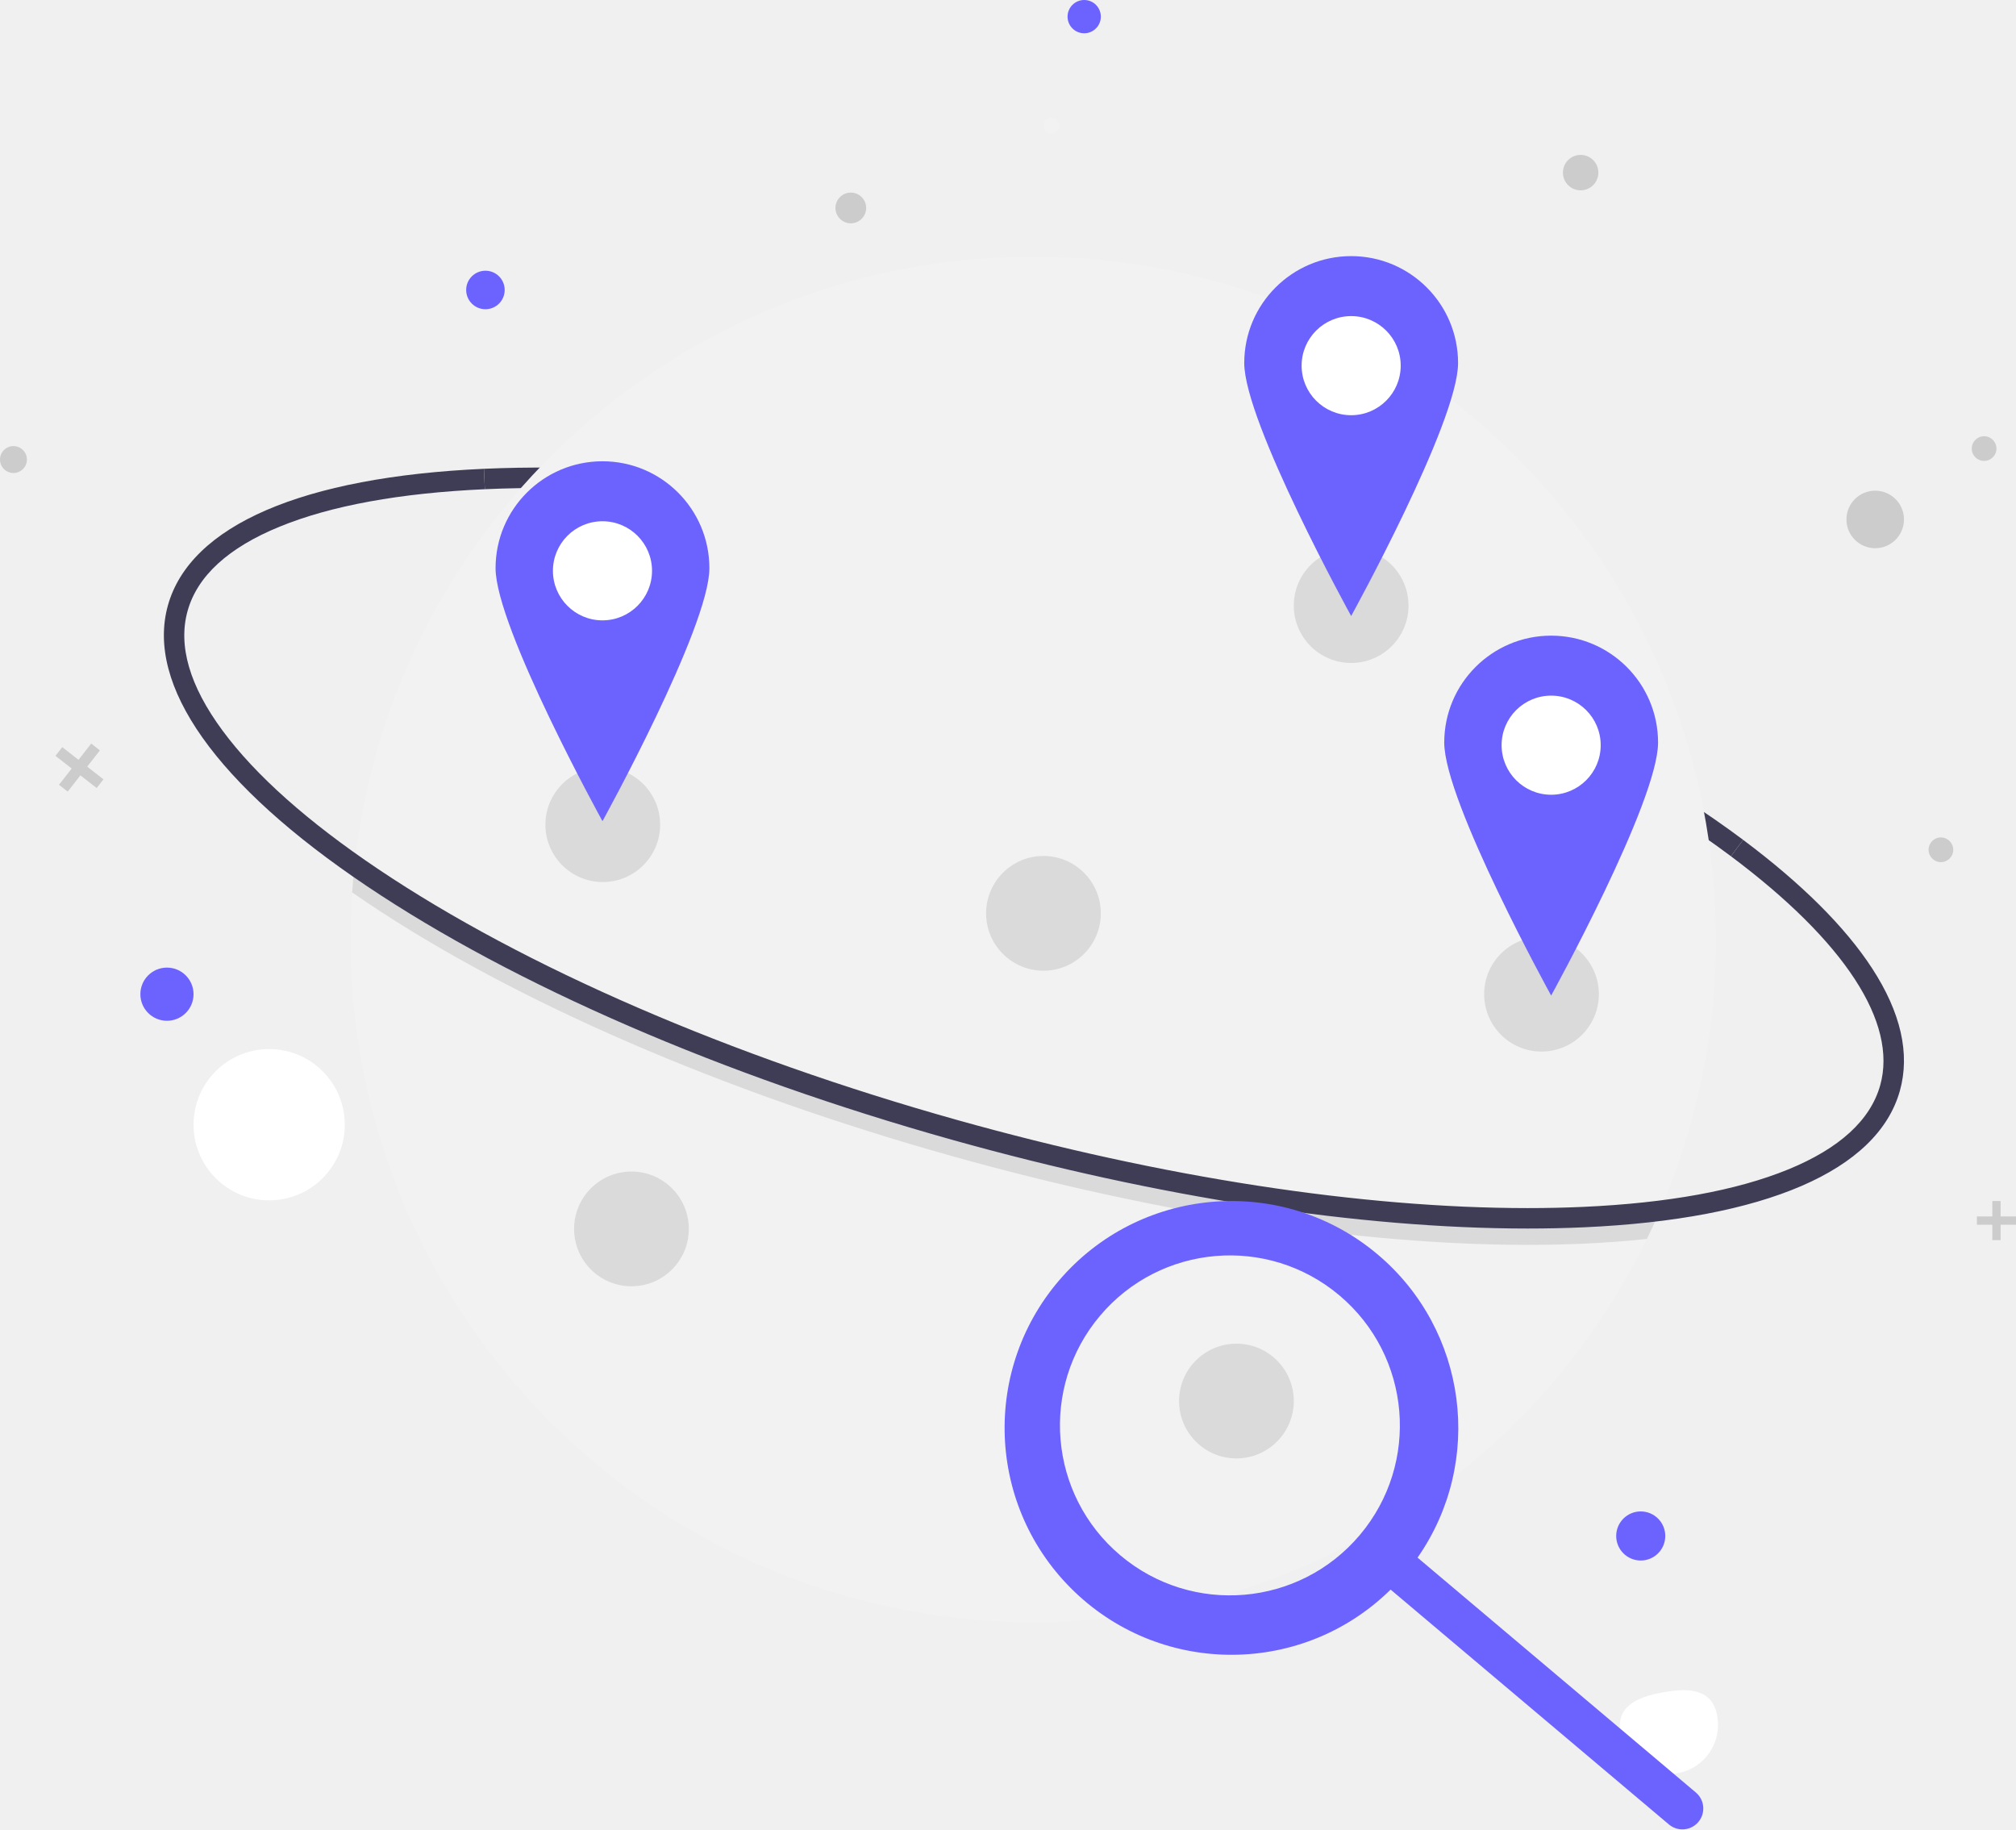
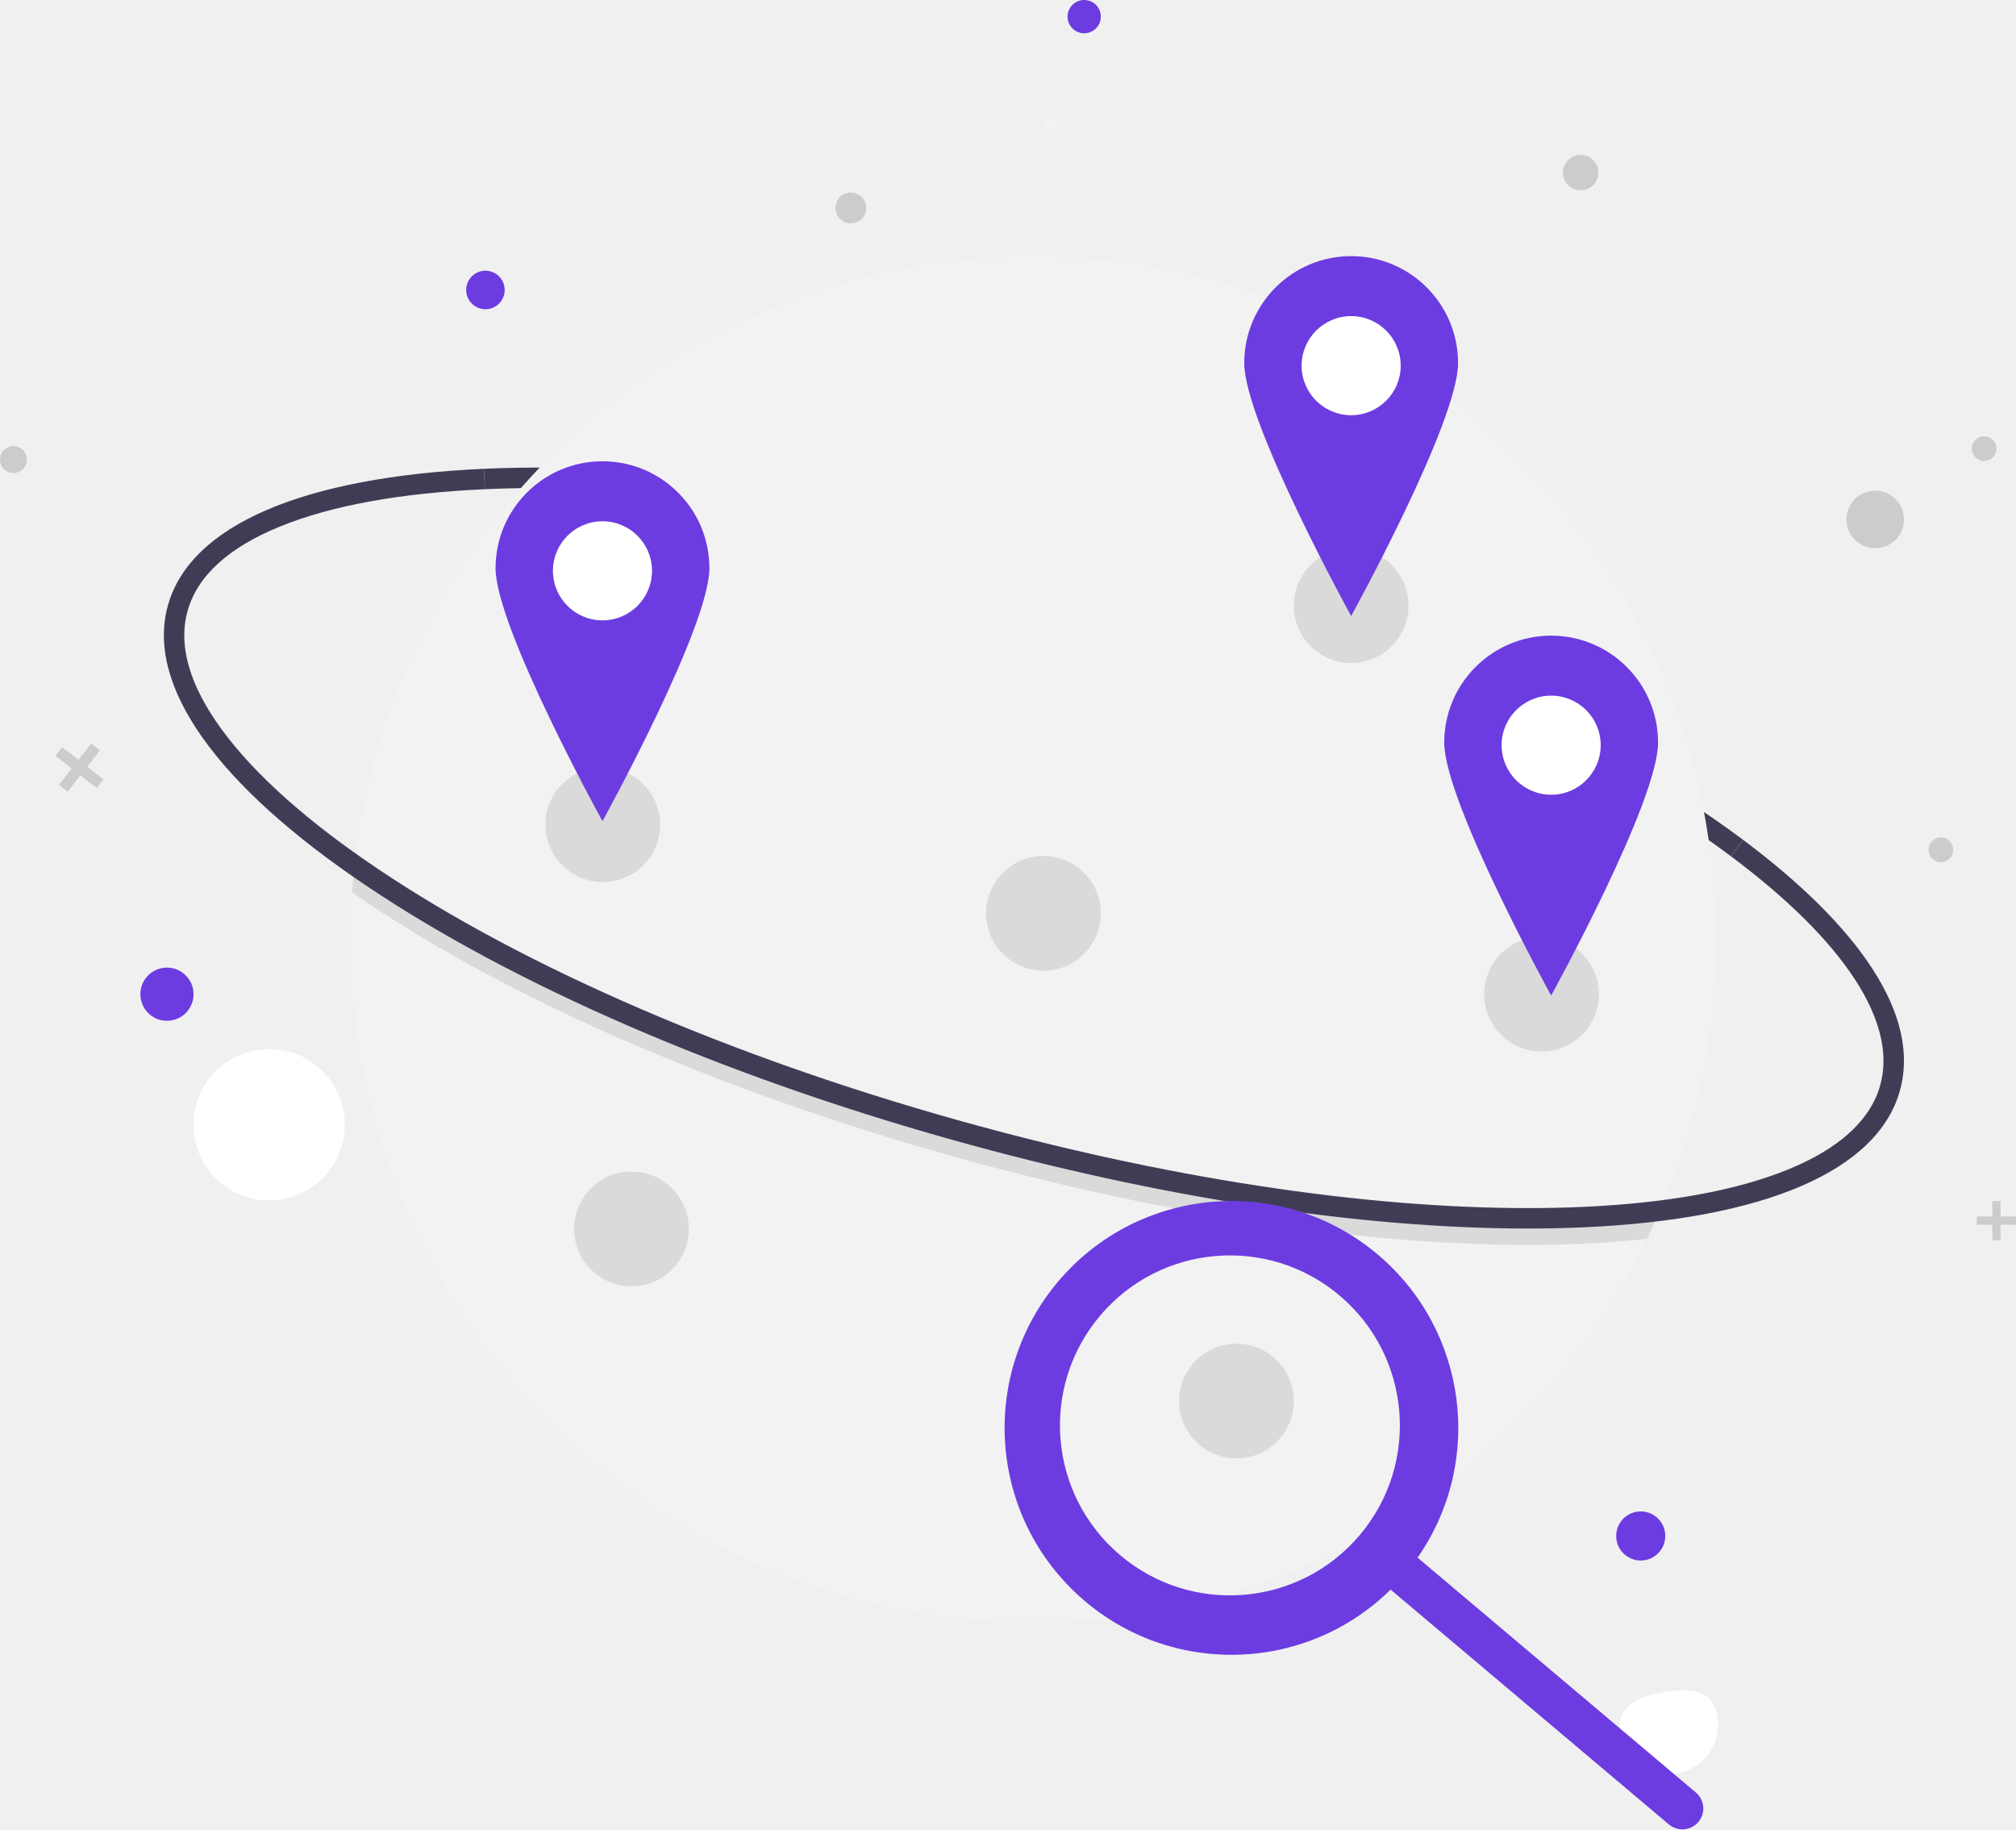
<svg xmlns="http://www.w3.org/2000/svg" width="881.753" height="800" viewBox="0 0 881.753 800" role="img" artist="Katerina Limpitsouni" source="https://undraw.co/">
  <g transform="translate(-649.896 -305.824)">
    <path d="M1067.947,497.383c-63.182-47.234-162.14-91.9-271.5-122.556-99.573-27.909-196.693-41.384-273.491-37.943l-.4-8.931c77.713-3.48,175.841,10.108,276.3,38.266,110.38,30.938,210.411,76.136,274.441,124Z" transform="translate(339.007 182.878)" fill="#3f3d56" />
    <path d="M1093.719,584.883a297.5,297.5,0,0,1-25.747,121.465q-2.132,4.8-4.443,9.512A298.632,298.632,0,0,1,496.541,584.883q0-10.366.706-20.57.335-5.189.867-10.316c16.444-158.045,153.78-275.53,312.465-267.3s283.132,139.289,283.14,298.188Z" transform="translate(306.675 131.76)" fill="#f2f2f2" />
    <path d="M1067.581,558q-2.132,4.8-4.443,9.512-13.088,1.421-27.552,2.065c-7.983.358-16.2.536-24.594.536-73.324,0-161.569-13.535-251.718-38.8C658.809,503.155,567.918,463.766,503.337,420.4q-3.3-2.213-6.481-4.434.335-5.189.867-10.316,5.136,3.661,10.594,7.33c63.821,42.849,153.8,81.817,253.372,109.727,89.362,25.049,176.776,38.468,249.259,38.468q12.431,0,24.236-.528Q1052.375,559.869,1067.581,558Z" transform="translate(307.067 280.108)" opacity="0.1" style="isolation:isolate" />
    <path d="M1056.627,659.9c-73.322,0-161.572-13.534-251.717-38.8-100.464-28.158-191.359-67.549-255.941-110.914-65.93-44.271-96.845-87.893-87.053-122.832s58.877-56.138,138.211-59.694l.4,8.931c-37.048,1.66-67.241,7.167-89.739,16.367-22.444,9.177-35.99,21.562-40.264,36.809s.863,32.868,15.268,52.373c14.44,19.553,37.372,39.949,68.161,60.624,63.814,42.85,153.8,81.82,253.37,109.729,89.364,25.047,176.77,38.469,249.26,38.471q12.424,0,24.231-.528c37.049-1.661,67.241-7.167,89.74-16.367,22.443-9.177,35.99-21.561,40.264-36.809,7.673-27.378-15.516-62.952-65.3-100.169l5.354-7.16c25.617,19.152,44.58,38.029,56.363,56.108,12.631,19.382,16.732,37.427,12.19,53.633-9.793,34.939-58.878,56.137-138.211,59.693C1073.231,659.72,1065.021,659.9,1056.627,659.9Z" transform="translate(261.434 183.174)" fill="#3f3d56" />
    <circle cx="3.422" cy="3.422" r="3.422" transform="translate(1106.282 357.36)" fill="#f2f2f2" />
    <circle cx="5.886" cy="5.886" r="5.886" transform="translate(649.896 500.903)" fill="#ccc" />
-     <circle cx="11.628" cy="11.628" r="11.628" transform="translate(711.291 728.966)" fill="#6c63ff" />
+     <circle cx="11.628" cy="11.628" r="11.628" transform="translate(711.291 728.966)" fill="#6C3CE1" />
    <circle cx="7.75" cy="7.75" r="7.75" transform="translate(1333.481 373.561)" fill="#ccc" />
    <circle cx="12.583" cy="12.583" r="12.583" transform="translate(1457.486 520.401)" fill="#ccc" />
    <circle cx="5.399" cy="5.399" r="5.399" transform="translate(1512.3 496.591)" fill="#ccc" />
-     <circle cx="8.422" cy="8.422" r="8.422" transform="translate(853.79 424.212)" fill="#6c63ff" />
+     <circle cx="8.422" cy="8.422" r="8.422" transform="translate(853.79 424.212)" fill="#6C3CE1" />
    <circle cx="5.399" cy="5.399" r="5.399" transform="translate(1493.407 672.044)" fill="#ccc" />
    <circle cx="6.719" cy="6.719" r="6.719" transform="translate(1015.302 390.045)" fill="#ccc" />
-     <circle cx="7.277" cy="7.277" r="7.277" transform="translate(1116.822 305.824)" fill="#6c63ff" />
+     <circle cx="7.277" cy="7.277" r="7.277" transform="translate(1116.822 305.824)" fill="#6C3CE1" />
    <path d="M418.008,357.824H408.99V348.81h-4.836v9.014h-9.016v4.838h9.016v9.016h4.836v-9.016h9.018Z" transform="matrix(0.616, -0.788, 0.788, 0.616, 150.33, 739.965)" fill="#ccc" />
    <path d="M507.6,335.987h-6.74v-6.74h-3.62v6.74H490.5v3.62h6.74v6.74h3.62v-6.74h6.74Z" transform="translate(1024.051 501.8)" fill="#ccc" />
    <circle cx="25.091" cy="25.091" r="25.091" transform="translate(888.445 641.369)" opacity="0.1" style="isolation:isolate" />
    <circle cx="25.091" cy="25.091" r="25.091" transform="translate(1165.591 893.423)" opacity="0.1" style="isolation:isolate" />
    <circle cx="25.091" cy="25.091" r="25.091" transform="translate(1081.19 680.147)" opacity="0.1" style="isolation:isolate" />
    <circle cx="25.091" cy="25.091" r="25.091" transform="translate(900.991 818.149)" opacity="0.1" style="isolation:isolate" />
    <circle cx="25.091" cy="25.091" r="25.091" transform="translate(1215.77 545.566)" opacity="0.1" style="isolation:isolate" />
    <circle cx="25.091" cy="25.091" r="25.091" transform="translate(1299.027 715.503)" opacity="0.1" style="isolation:isolate" />
    <circle cx="33.075" cy="33.075" r="33.075" transform="translate(1207.789 432.655)" fill="#fff" />
-     <path d="M717.583,286.191a46.761,46.761,0,0,0-46.761,46.761c0,25.825,46.761,110.63,46.761,110.63s46.761-84.8,46.761-110.63a46.761,46.761,0,0,0-46.761-46.761Zm0,69.571a21.67,21.67,0,1,1,21.67-21.67,21.67,21.67,0,0,1-21.67,21.67Z" transform="translate(523.281 131.638)" fill="#6c63ff" />
+     <path d="M717.583,286.191a46.761,46.761,0,0,0-46.761,46.761c0,25.825,46.761,110.63,46.761,110.63s46.761-84.8,46.761-110.63a46.761,46.761,0,0,0-46.761-46.761Zm0,69.571a21.67,21.67,0,1,1,21.67-21.67,21.67,21.67,0,0,1-21.67,21.67Z" transform="translate(523.281 131.638)" fill="#6C3CE1" />
    <circle cx="33.075" cy="33.075" r="33.075" transform="translate(880.332 522.37)" fill="#fff" />
-     <path d="M571.582,326.191a46.761,46.761,0,0,0-46.761,46.761c0,25.825,46.761,110.63,46.761,110.63s46.761-84.8,46.761-110.63a46.761,46.761,0,0,0-46.761-46.761Zm0,69.571a21.67,21.67,0,1,1,21.67-21.67,21.67,21.67,0,0,1-21.67,21.67Z" transform="translate(341.824 181.353)" fill="#6c63ff" />
+     <path d="M571.582,326.191a46.761,46.761,0,0,0-46.761,46.761c0,25.825,46.761,110.63,46.761,110.63s46.761-84.8,46.761-110.63a46.761,46.761,0,0,0-46.761-46.761Zm0,69.571a21.67,21.67,0,1,1,21.67-21.67,21.67,21.67,0,0,1-21.67,21.67Z" transform="translate(341.824 181.353)" fill="#6C3CE1" />
    <circle cx="33.075" cy="33.075" r="33.075" transform="translate(1295.26 598.627)" fill="#fff" />
-     <path d="M756.583,360.191a46.761,46.761,0,0,0-46.761,46.761c0,25.825,46.761,110.63,46.761,110.63s46.761-84.8,46.761-110.63a46.761,46.761,0,0,0-46.761-46.761Zm0,69.571a21.67,21.67,0,1,1,21.67-21.67,21.67,21.67,0,0,1-21.67,21.67Z" transform="translate(571.752 223.61)" fill="#6c63ff" style="isolation:isolate" />
+     <path d="M756.583,360.191a46.761,46.761,0,0,0-46.761,46.761c0,25.825,46.761,110.63,46.761,110.63s46.761-84.8,46.761-110.63a46.761,46.761,0,0,0-46.761-46.761Zm0,69.571a21.67,21.67,0,1,1,21.67-21.67,21.67,21.67,0,0,1-21.67,21.67Z" transform="translate(571.752 223.61)" fill="#6C3CE1" style="isolation:isolate" />
    <circle cx="33.075" cy="33.075" r="33.075" transform="translate(734.547 764.598)" fill="#fff" />
-     <circle cx="10.735" cy="10.735" r="10.735" transform="translate(1356.781 966.786)" fill="#6c63ff" />
+     <circle cx="10.735" cy="10.735" r="10.735" transform="translate(1356.781 966.786)" fill="#6C3CE1" />
    <path d="M786.632,577a21.47,21.47,0,1,1-42.245,7.69h0l-.008-.042c-2.112-11.668,6.909-15.8,18.577-17.909S784.52,565.333,786.632,577Z" transform="translate(614.32 479.16)" fill="#fff" />
-     <path d="M785.81,474.819a99.219,99.219,0,1,0,5.625,146.532l121.7,102.694a9.143,9.143,0,1,0,11.806-13.964l-.014-.011-121.7-102.694A99.225,99.225,0,0,0,785.81,474.819Zm-7.846,122.667a74.336,74.336,0,1,1-8.875-104.751h0a74.336,74.336,0,0,1,8.874,104.751Z" transform="translate(466.683 379.618)" fill="#6c63ff" />
+     <path d="M785.81,474.819a99.219,99.219,0,1,0,5.625,146.532l121.7,102.694a9.143,9.143,0,1,0,11.806-13.964l-.014-.011-121.7-102.694A99.225,99.225,0,0,0,785.81,474.819Zm-7.846,122.667a74.336,74.336,0,1,1-8.875-104.751h0a74.336,74.336,0,0,1,8.874,104.751Z" transform="translate(466.683 379.618)" fill="#6C3CE1" />
  </g>
</svg>
